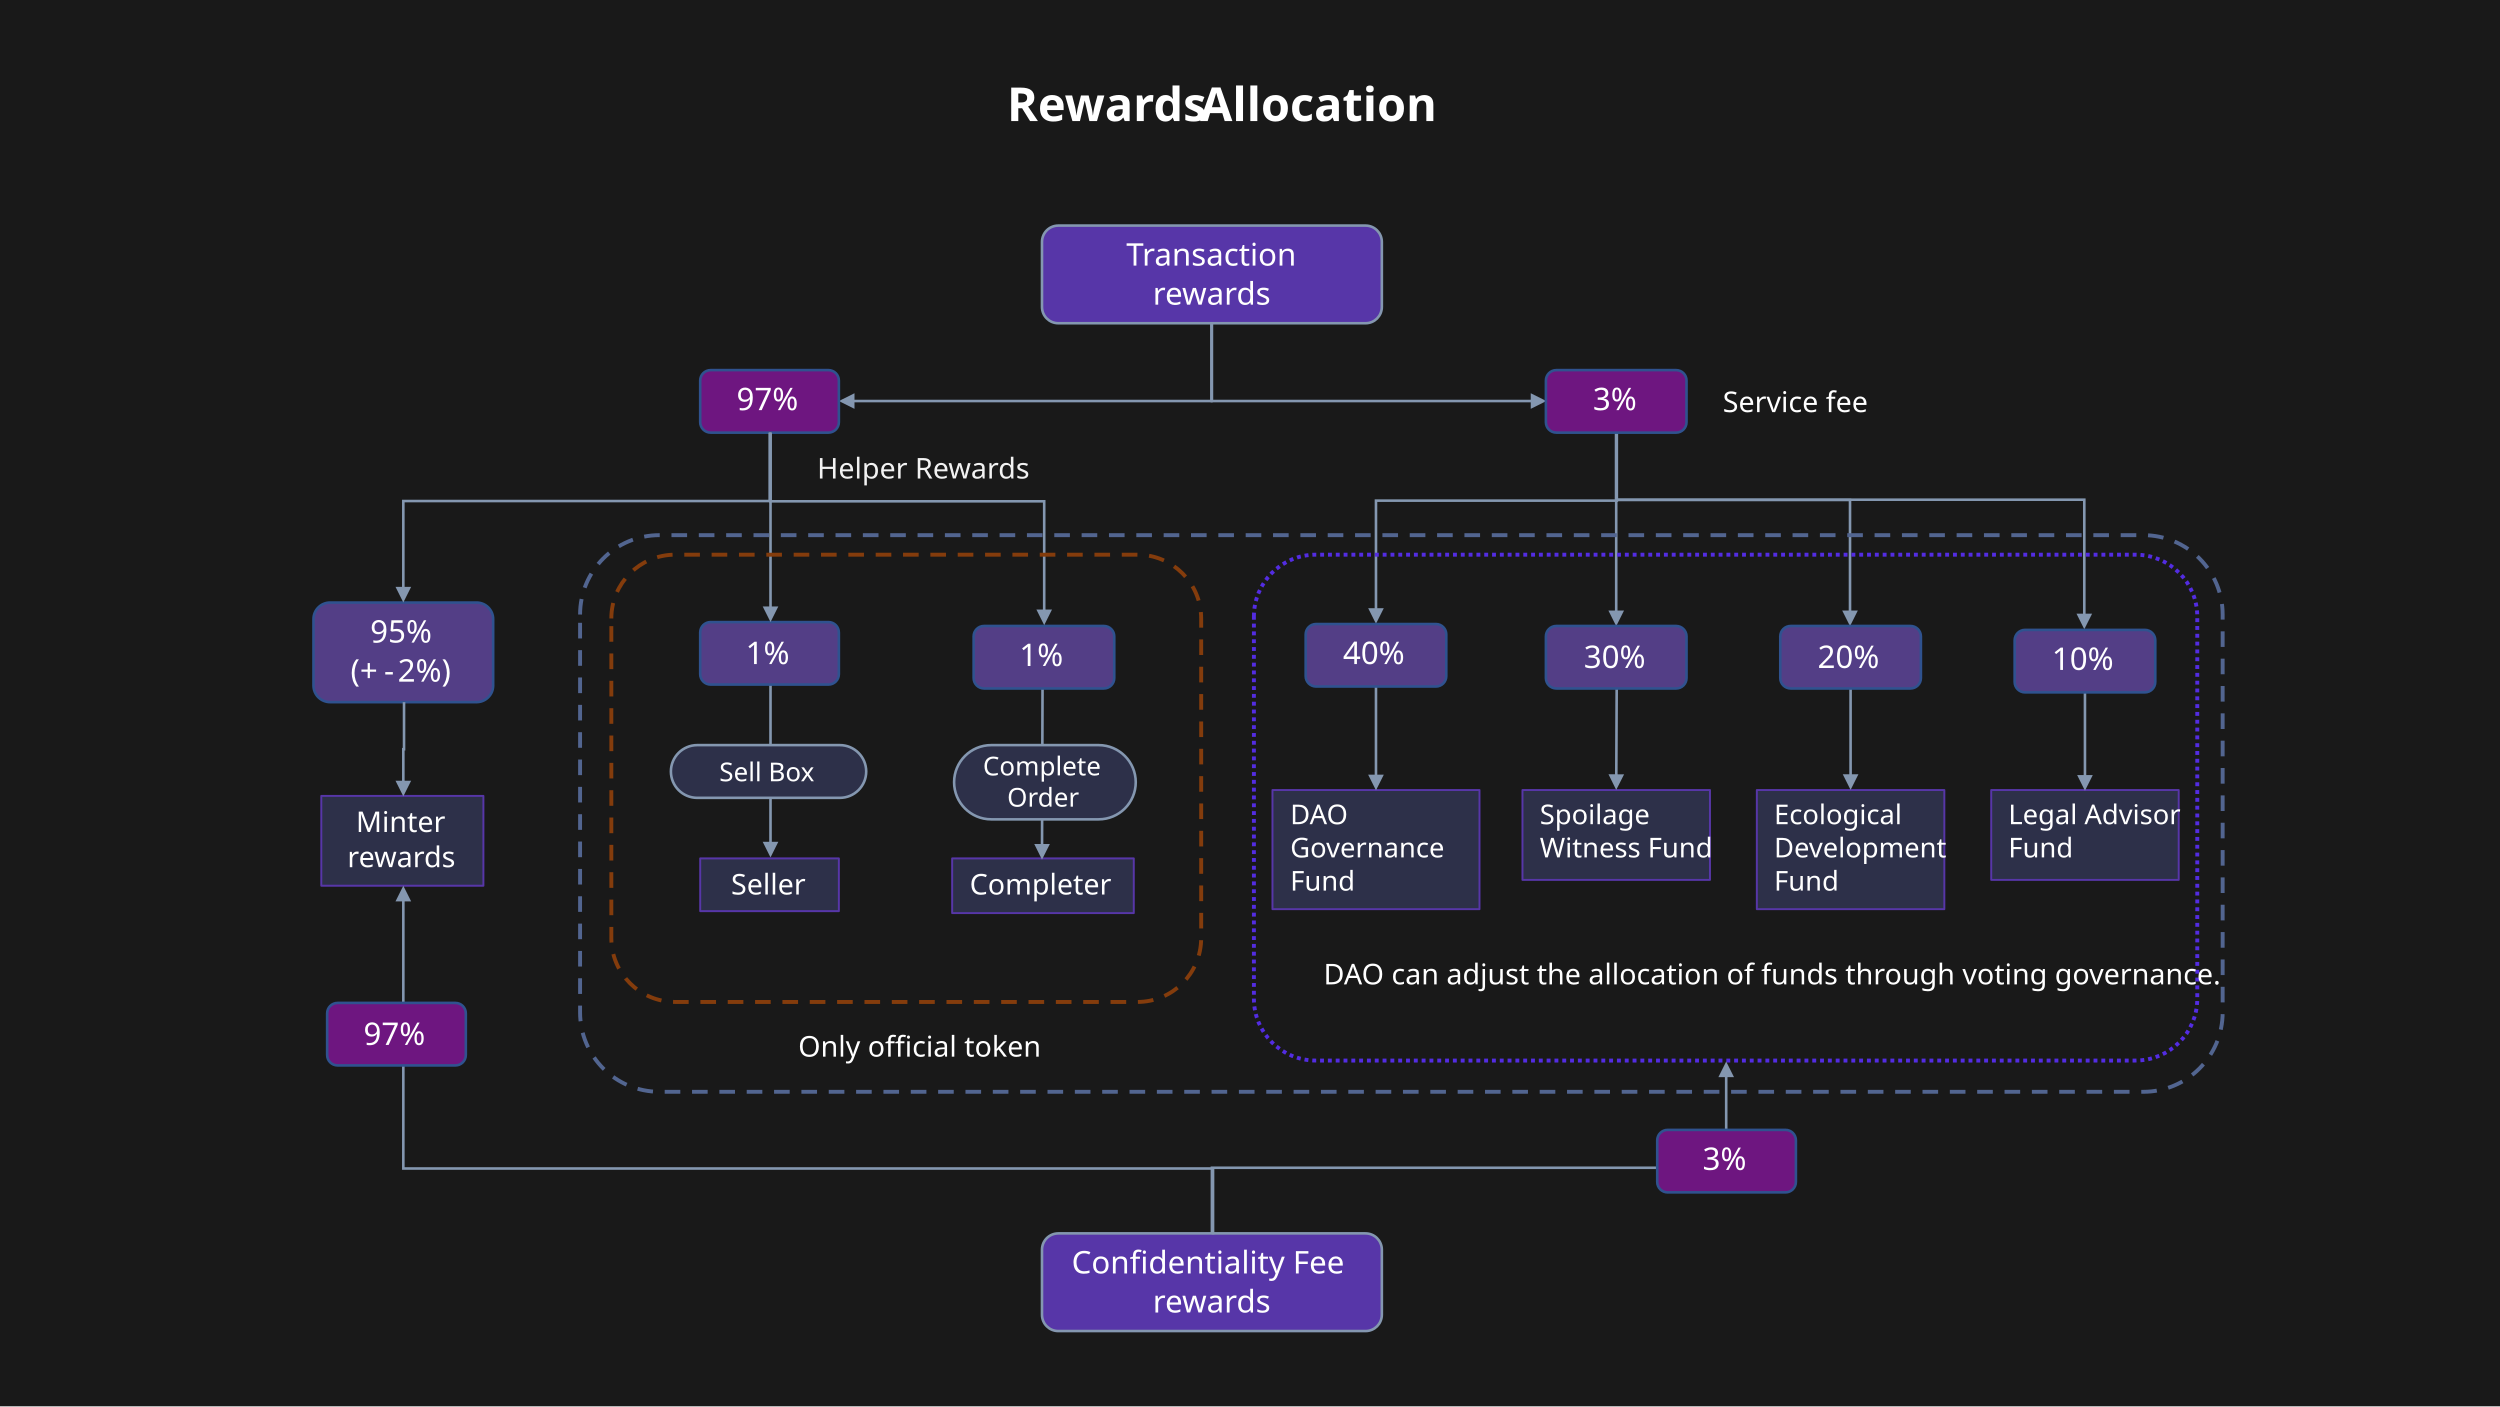
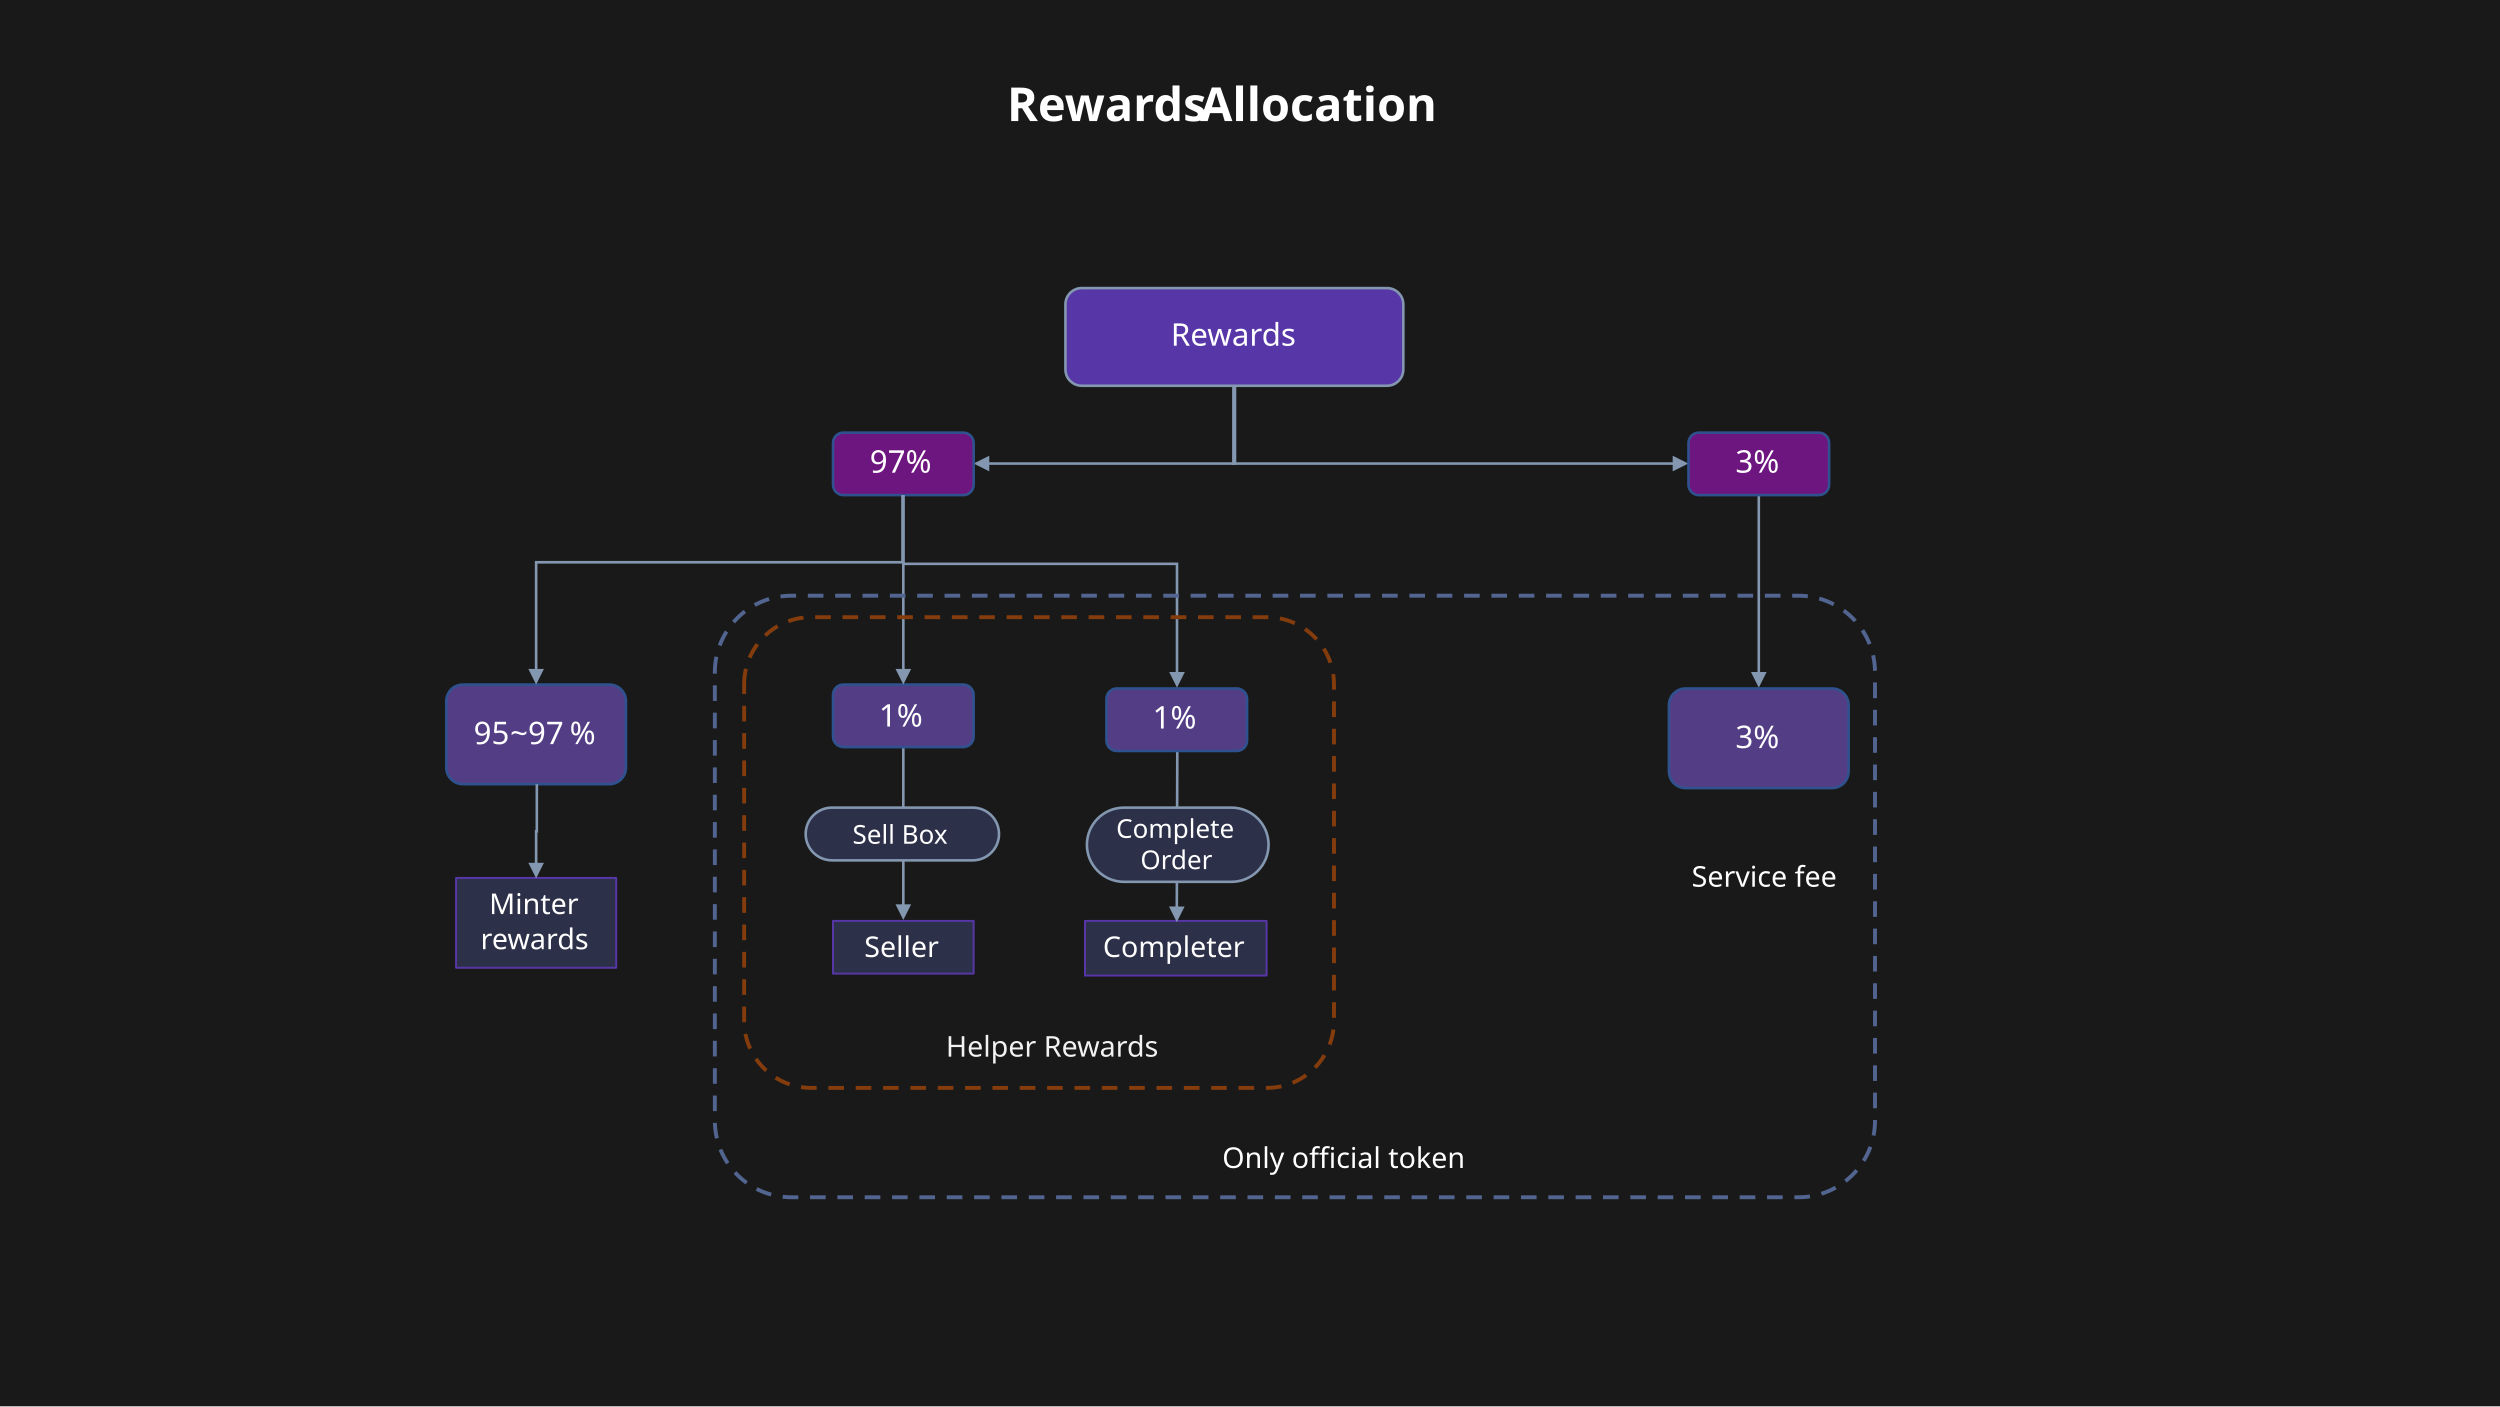
<svg xmlns="http://www.w3.org/2000/svg" width="1280" height="720" overflow="hidden">
  <g>
    <rect x="0" y="0" width="1280" height="720" fill="#191919" />
    <text fill="#FFFFFF" font-family="DengXian,DengXian_MSFontService,sans-serif" font-weight="700" font-size="24" transform="translate(515.583 62)">Rewards</text>
    <text fill="#FFFFFF" font-family="DengXian,DengXian_MSFontService,sans-serif" font-weight="700" font-size="24" transform="translate(614.416 62)">Allocation</text>
-     <rect x="164.5" y="407.5" width="83" height="46" stroke="#5736A8" stroke-linejoin="round" stroke-miterlimit="10" fill="#2D3049" />
-     <text fill="#FFFFFF" font-family="Microsoft YaHei,Microsoft YaHei_MSFontService,sans-serif" font-weight="400" font-size="14.667" transform="translate(182.259 426)">Minter</text>
-     <text fill="#FFFFFF" font-family="Microsoft YaHei,Microsoft YaHei_MSFontService,sans-serif" font-weight="400" font-size="14.667" transform="translate(177.839 444)">rewards</text>
-     <rect x="651.5" y="404.5" width="106" height="61" stroke="#5736A8" stroke-linejoin="round" stroke-miterlimit="10" fill="#2D3049" />
-     <text fill="#FFFFFF" font-family="Microsoft YaHei,Microsoft YaHei_MSFontService,sans-serif" font-weight="400" font-size="14" transform="translate(660.588 422)">DAO</text>
-     <text fill="#FFFFFF" font-family="Calibri,Calibri_MSFontService,sans-serif" font-weight="400" font-size="14" transform="translate(660.588 439)">Governance</text>
-     <text fill="#FFFFFF" font-family="Calibri,Calibri_MSFontService,sans-serif" font-weight="400" font-size="14" transform="translate(660.588 456)">Fund</text>
-     <rect x="779.5" y="404.5" width="96" height="46" stroke="#5736A8" stroke-linejoin="round" stroke-miterlimit="10" fill="#2D3049" />
-     <text fill="#FFFFFF" font-family="Calibri,Calibri_MSFontService,sans-serif" font-weight="400" font-size="14" transform="translate(788.361 422)">Spoilage</text>
-     <text fill="#FFFFFF" font-family="Calibri,Calibri_MSFontService,sans-serif" font-weight="400" font-size="14" transform="translate(788.361 439)">Witness Fund</text>
-     <rect x="899.5" y="404.5" width="96" height="61" stroke="#5736A8" stroke-linejoin="round" stroke-miterlimit="10" fill="#2D3049" />
-     <text fill="#FFFFFF" font-family="Calibri,Calibri_MSFontService,sans-serif" font-weight="400" font-size="14" transform="translate(908.314 422)">Ecological</text>
-     <text fill="#FFFFFF" font-family="Calibri,Calibri_MSFontService,sans-serif" font-weight="400" font-size="14" transform="translate(908.314 439)">Development</text>
-     <text fill="#FFFFFF" font-family="Calibri,Calibri_MSFontService,sans-serif" font-weight="400" font-size="14" transform="translate(908.314 456)">Fund</text>
-     <path d="M0-0.667 40.498-0.667 40.498 164.574 39.164 164.574 39.164 0 39.831 0.667 0 0.667ZM43.831 163.24 39.831 171.24 35.831 163.24Z" fill="#8497B0" transform="matrix(1.83697e-16 1 1 -1.83697e-16 620.5 165.5)" />
-     <path d="M620.9 165.5 620.9 205.998 436.167 205.998 436.167 204.665 620.233 204.665 619.566 205.331 619.566 165.5ZM437.5 209.331 429.5 205.331 437.5 201.331Z" fill="#8497B0" />
-     <path d="M0-0.667 35.154-0.667 35.154 119.707 34.487 119.041 92.426 119.041 92.426 120.374 33.82 120.374 33.82 0 34.487 0.667 0 0.667ZM91.092 115.707 99.092 119.707 91.092 123.707Z" fill="#8497B0" transform="matrix(1.83697e-16 1 1 -1.83697e-16 827.5 221.5)" />
-     <path d="M828.487 221.5 828.487 256.994 704.5 256.994 705.167 256.327 705.167 312.722 703.833 312.722 703.833 255.66 827.82 255.66 827.154 256.327 827.154 221.5ZM708.5 311.389 704.5 319.389 700.5 311.389Z" fill="#8497B0" />
-     <path d="M828.167 221.5 828.167 313.926 826.834 313.926 826.833 221.5ZM831.501 312.592 827.501 320.592 823.501 312.592Z" fill="#8497B0" />
-     <path d="M0.667-6.5853e-06 0.667 46.475-0.666 46.475-0.667 6.5853e-06ZM4 45.142 0.001 53.142-4 45.142Z" fill="#8497B0" transform="matrix(-1 0 0 1 704.501 351.5)" />
-     <path d="M0.667-0.003 0.882 45.269-0.452 45.275-0.667 0.003ZM4.209 43.919 0.247 51.938-3.791 43.957Z" fill="#8497B0" transform="matrix(-1 0 0 1 827.747 352.5)" />
-     <path d="M0.667-6.73793e-06 0.667 45.272-0.666 45.272-0.667 6.73793e-06ZM4 43.938 0.001 51.938-4 43.938Z" fill="#8497B0" transform="matrix(-1 0 0 1 947.501 352.5)" />
-     <rect x="1019.5" y="404.5" width="96" height="46" stroke="#5736A8" stroke-linejoin="round" stroke-miterlimit="10" fill="#2D3049" />
-     <text fill="#FFFFFF" font-family="Calibri,Calibri_MSFontService,sans-serif" font-weight="400" font-size="14" transform="translate(1028.27 422)">Legal Advisor</text>
-     <text fill="#FFFFFF" font-family="Calibri,Calibri_MSFontService,sans-serif" font-weight="400" font-size="14" transform="translate(1028.27 439)">Fund</text>
-     <path d="M0.667-6.95174e-06 0.667 43.674-0.666 43.674-0.667 6.95174e-06ZM4 42.341 0.001 50.341-4 42.341Z" fill="#8497B0" transform="matrix(-1 0 0 1 1067.5 354.5)" />
-     <path d="M0-0.667 35.012-0.667 35.012 239.66 34.345 238.993 94.023 238.993 94.023 240.327 33.679 240.327 33.679 0 34.345 0.667 0 0.667ZM92.69 235.66 100.69 239.66 92.69 243.66Z" fill="#8497B0" transform="matrix(1.83697e-16 1 1 -1.83697e-16 827.5 221.5)" />
-     <path d="M533.5 123.834C533.5 119.231 537.231 115.5 541.834 115.5L699.167 115.5C703.769 115.5 707.5 119.231 707.5 123.834L707.5 157.167C707.5 161.769 703.769 165.5 699.167 165.5L541.834 165.5C537.231 165.5 533.5 161.769 533.5 157.167Z" stroke="#8497B0" stroke-width="1.333" stroke-miterlimit="8" fill="#5736A8" fill-rule="evenodd" />
-     <text fill="#FFFFFF" font-family="Microsoft YaHei,Microsoft YaHei_MSFontService,sans-serif" font-weight="400" font-size="16" transform="translate(576.667 136)">Transaction</text>
-     <text fill="#FFFFFF" font-family="Microsoft YaHei,Microsoft YaHei_MSFontService,sans-serif" font-weight="400" font-size="16" transform="translate(590.227 156)">rewards</text>
-     <path d="M358.5 194.834C358.5 191.888 360.888 189.5 363.834 189.5L424.167 189.5C427.112 189.5 429.5 191.888 429.5 194.834L429.5 216.167C429.5 219.112 427.112 221.5 424.167 221.5L363.834 221.5C360.888 221.5 358.5 219.112 358.5 216.167Z" stroke="#2F528F" stroke-width="1.333" stroke-miterlimit="8" fill="#6E1680" fill-rule="evenodd" />
-     <text fill="#FFFFFF" font-family="Microsoft YaHei,Microsoft YaHei_MSFontService,sans-serif" font-weight="400" font-size="16" transform="translate(377.11 210)">97%</text>
-     <path d="M791.5 194.834C791.5 191.888 793.888 189.5 796.833 189.5L858.167 189.5C861.112 189.5 863.5 191.888 863.5 194.834L863.5 216.167C863.5 219.112 861.112 221.5 858.167 221.5L796.833 221.5C793.888 221.5 791.5 219.112 791.5 216.167Z" stroke="#2F528F" stroke-width="1.333" stroke-miterlimit="8" fill="#6E1680" fill-rule="evenodd" />
-     <text fill="#FFFFFF" font-family="Microsoft YaHei,Microsoft YaHei_MSFontService,sans-serif" font-weight="400" font-size="16" transform="translate(815.564 210)">3%</text>
-     <path d="M668.5 324.834C668.5 321.888 670.888 319.5 673.833 319.5L735.167 319.5C738.112 319.5 740.5 321.888 740.5 324.834L740.5 346.167C740.5 349.112 738.112 351.5 735.167 351.5L673.833 351.5C670.888 351.5 668.5 349.112 668.5 346.167Z" stroke="#2F528F" stroke-width="1.333" stroke-miterlimit="8" fill="#533E86" fill-rule="evenodd" />
-     <text fill="#FFFFFF" font-family="Microsoft YaHei,Microsoft YaHei_MSFontService,sans-serif" font-weight="400" font-size="16" transform="translate(687.577 340)">40%</text>
-     <path d="M791.5 325.834C791.5 322.888 793.888 320.5 796.833 320.5L858.167 320.5C861.112 320.5 863.5 322.888 863.5 325.834L863.5 347.167C863.5 350.112 861.112 352.5 858.167 352.5L796.833 352.5C793.888 352.5 791.5 350.112 791.5 347.167Z" stroke="#2F528F" stroke-width="1.333" stroke-miterlimit="8" fill="#533E86" fill-rule="evenodd" />
-     <text fill="#FFFFFF" font-family="Microsoft YaHei,Microsoft YaHei_MSFontService,sans-serif" font-weight="400" font-size="16" transform="translate(810.898 342)">30%</text>
-     <path d="M911.5 325.834C911.5 322.888 913.888 320.5 916.833 320.5L978.167 320.5C981.112 320.5 983.5 322.888 983.5 325.834L983.5 347.167C983.5 350.112 981.112 352.5 978.167 352.5L916.833 352.5C913.888 352.5 911.5 350.112 911.5 347.167Z" stroke="#2F528F" stroke-width="1.333" stroke-miterlimit="8" fill="#533E86" fill-rule="evenodd" />
-     <text fill="#FFFFFF" font-family="Microsoft YaHei,Microsoft YaHei_MSFontService,sans-serif" font-weight="400" font-size="16" transform="translate(930.604 342)">20%</text>
-     <path d="M1031.5 327.834C1031.5 324.888 1033.89 322.5 1036.83 322.5L1098.17 322.5C1101.11 322.5 1103.5 324.888 1103.5 327.834L1103.5 349.167C1103.5 352.112 1101.11 354.5 1098.17 354.5L1036.83 354.5C1033.89 354.5 1031.5 352.112 1031.5 349.167Z" stroke="#2F528F" stroke-width="1.333" stroke-miterlimit="8" fill="#533E86" fill-rule="evenodd" />
-     <text fill="#FFFFFF" font-family="Microsoft YaHei,Microsoft YaHei_MSFontService,sans-serif" font-weight="400" font-size="16" transform="translate(1050.56 343)">10%</text>
-     <path d="M160.5 317C160.5 312.306 164.306 308.5 169 308.5L244 308.5C248.694 308.5 252.5 312.306 252.5 317L252.5 351C252.5 355.694 248.694 359.5 244 359.5L169 359.5C164.306 359.5 160.5 355.694 160.5 351Z" stroke="#2F528F" stroke-width="1.333" stroke-miterlimit="8" fill="#533E86" fill-rule="evenodd" />
-     <text fill="#FFFFFF" font-family="Microsoft YaHei,Microsoft YaHei_MSFontService,sans-serif" font-weight="400" font-size="16" transform="translate(189.532 329)">95%</text>
-     <text fill="#FFFFFF" font-family="Microsoft YaHei,Microsoft YaHei_MSFontService,sans-serif" font-weight="400" font-size="16" transform="translate(179.452 349)">(+</text>
-     <text fill="#FFFFFF" font-family="Microsoft YaHei,Microsoft YaHei_MSFontService,sans-serif" font-weight="400" font-size="16" transform="translate(196.618 349)">-</text>
-     <text fill="#FFFFFF" font-family="Microsoft YaHei,Microsoft YaHei_MSFontService,sans-serif" font-weight="400" font-size="16" transform="translate(203.618 349)">2%)</text>
-     <rect x="487.5" y="439.5" width="93" height="28" stroke="#5736A8" stroke-linejoin="round" stroke-miterlimit="10" fill="#2D3049" />
-     <text fill="#FFFFFF" font-family="Microsoft YaHei,Microsoft YaHei_MSFontService,sans-serif" font-weight="400" font-size="14.667" transform="translate(496.464 458)">Completer</text>
-     <path d="M0.667-0.002 0.922 80.955-0.412 80.959-0.667 0.002ZM4.251 79.611 0.276 87.624-3.749 79.636Z" fill="#8497B0" transform="matrix(-1 0 0 1 533.776 352.5)" />
-     <path d="M498.5 325.834C498.5 322.888 500.888 320.5 503.834 320.5L565.167 320.5C568.112 320.5 570.5 322.888 570.5 325.834L570.5 347.167C570.5 350.112 568.112 352.5 565.167 352.5L503.834 352.5C500.888 352.5 498.5 350.112 498.5 347.167Z" stroke="#2F528F" stroke-width="1.333" stroke-miterlimit="8" fill="#533E86" fill-rule="evenodd" />
-     <text fill="#FFFFFF" font-family="Microsoft YaHei,Microsoft YaHei_MSFontService,sans-serif" font-weight="400" font-size="16" transform="translate(521.907 341)">1%</text>
-     <rect x="358.5" y="439.5" width="71" height="27" stroke="#5736A8" stroke-linejoin="round" stroke-miterlimit="10" fill="#2D3049" />
-     <text fill="#FFFFFF" font-family="Microsoft YaHei,Microsoft YaHei_MSFontService,sans-serif" font-weight="400" font-size="14.667" transform="translate(374.277 458)">Seller</text>
-     <path d="M395.167 350.5 395.167 432.344 393.833 432.344 393.833 350.5ZM398.5 431.01 394.5 439.01 390.5 431.01Z" fill="#8497B0" />
-     <path d="M358.5 323.834C358.5 320.888 360.888 318.5 363.834 318.5L424.167 318.5C427.112 318.5 429.5 320.888 429.5 323.834L429.5 345.167C429.5 348.112 427.112 350.5 424.167 350.5L363.834 350.5C360.888 350.5 358.5 348.112 358.5 345.167Z" stroke="#2F528F" stroke-width="1.333" stroke-miterlimit="8" fill="#533E86" fill-rule="evenodd" />
-     <text fill="#FFFFFF" font-family="Microsoft YaHei,Microsoft YaHei_MSFontService,sans-serif" font-weight="400" font-size="16" transform="translate(381.777 340)">1%</text>
-     <path d="M394.742 221.5 394.742 257.184 206.5 257.184 207.167 256.517 207.167 301.809 205.833 301.809 205.833 255.851 394.075 255.851 393.409 256.517 393.409 221.5ZM210.5 300.476 206.5 308.476 202.5 300.476Z" fill="#8497B0" />
-     <path d="M0-0.667 35.839-0.667 35.839 140.13 35.172 139.464 91.913 139.464 91.913 140.797 34.506 140.797 34.506 0 35.172 0.667 0 0.667ZM90.58 136.13 98.58 140.13 90.58 144.13Z" fill="#8497B0" transform="matrix(1.83697e-16 1 1 -1.83697e-16 394.5 221.5)" />
-     <path d="M0-0.667 49.164-0.667 49.164 0.001 48.498-0.666 90.329-0.666 90.329 0.667 47.831 0.667 47.831 0 48.498 0.667 0 0.667ZM88.995-3.999 96.995 0.001 88.995 4.001Z" fill="#8497B0" transform="matrix(1.83697e-16 1 1 -1.83697e-16 394.5 221.5)" />
-     <path d="M642 315.655C642 298.172 656.172 284 673.655 284L1093.35 284C1110.83 284 1125 298.172 1125 315.655L1125 511.345C1125 528.828 1110.83 543 1093.35 543L673.655 543C656.172 543 642 528.828 642 511.345Z" stroke="#532CE2" stroke-width="2" stroke-miterlimit="8" stroke-dasharray="2 2" fill="none" fill-rule="evenodd" />
-     <text fill="#FFFFFF" font-family="DengXian,DengXian_MSFontService,sans-serif" font-weight="400" font-size="14.667" transform="translate(677.653 504)">DAO can adjust the allocation of funds through voting governance.</text>
-     <text fill="#FFFFFF" font-family="DengXian,DengXian_MSFontService,sans-serif" font-weight="400" font-size="14.667" transform="translate(882.041 211)">Service fee</text>
-     <path d="M207.529 359.5 207.529 384.286 206.5 384.286 207.167 383.62 207.167 401.072 205.833 401.072 205.833 382.953 206.863 382.953 206.196 383.62 206.196 359.5ZM210.5 399.739 206.5 407.739 202.5 399.739Z" fill="#8497B0" />
-     <path d="M297 314.644C297 292.197 315.197 274 337.644 274L1097.36 274C1119.8 274 1138 292.197 1138 314.644L1138 518.356C1138 540.803 1119.8 559 1097.36 559L337.644 559C315.197 559 297 540.803 297 518.356Z" stroke="#526590" stroke-width="2" stroke-miterlimit="8" stroke-dasharray="8 6" fill="none" fill-rule="evenodd" />
-     <path d="M343.5 395C343.5 387.544 349.544 381.5 357 381.5L430 381.5C437.456 381.5 443.5 387.544 443.5 395L443.5 395C443.5 402.456 437.456 408.5 430 408.5L357 408.5C349.544 408.5 343.5 402.456 343.5 395Z" stroke="#8497B0" stroke-width="1.333" stroke-miterlimit="8" fill="#2D3049" fill-rule="evenodd" />
-     <text fill="#FFFFFF" font-family="Microsoft YaHei,Microsoft YaHei_MSFontService,sans-serif" font-weight="400" font-size="13.333" transform="translate(368.255 400)">Sell Box</text>
-     <path d="M488.5 400.5C488.5 390.007 497.007 381.5 507.5 381.5L562.5 381.5C572.994 381.5 581.5 390.007 581.5 400.5L581.5 400.5C581.5 410.994 572.993 419.5 562.5 419.5L507.5 419.5C497.007 419.5 488.5 410.993 488.5 400.5Z" stroke="#8497B0" stroke-width="1.333" stroke-miterlimit="8" fill="#2D3049" fill-rule="evenodd" />
-     <text fill="#FFFFFF" font-family="Microsoft YaHei,Microsoft YaHei_MSFontService,sans-serif" font-weight="400" font-size="13.333" transform="translate(503.239 397)">Complete</text>
-     <text fill="#FFFFFF" font-family="Microsoft YaHei,Microsoft YaHei_MSFontService,sans-serif" font-weight="400" font-size="13.333" transform="translate(515.653 413)">Order</text>
-     <path d="M533.5 639.834C533.5 635.231 537.231 631.5 541.834 631.5L699.167 631.5C703.769 631.5 707.5 635.231 707.5 639.834L707.5 673.167C707.5 677.769 703.769 681.5 699.167 681.5L541.834 681.5C537.231 681.5 533.5 677.769 533.5 673.167Z" stroke="#8497B0" stroke-width="1.333" stroke-miterlimit="8" fill="#5736A8" fill-rule="evenodd" />
-     <text fill="#FFFFFF" font-family="Microsoft YaHei,Microsoft YaHei_MSFontService,sans-serif" font-weight="400" font-size="16" transform="translate(548.667 652)">Confidentiality Fee</text>
-     <text fill="#FFFFFF" font-family="Microsoft YaHei,Microsoft YaHei_MSFontService,sans-serif" font-weight="400" font-size="16" transform="translate(590.227 672)">rewards</text>
-     <path d="M619.833 631.6 619.833 597.236 883.81 597.236 883.144 597.902 883.144 550.167 884.477 550.167 884.477 598.569 620.5 598.569 621.167 597.902 621.167 631.6ZM879.81 551.5 883.81 543.5 887.81 551.5Z" fill="#8497B0" />
-     <path d="M0-0.667 34.392-0.667 34.392 414.578 33.726 413.911 171.844 413.911 171.844 415.244 33.059 415.244 33.059 0 33.726 0.667 0 0.667ZM170.51 410.578 178.51 414.578 170.51 418.578Z" fill="#8497B0" transform="matrix(-1.83697e-16 -1 -1 1.83697e-16 621.078 632.01)" />
-     <path d="M167.5 518.834C167.5 515.888 169.888 513.5 172.834 513.5L233.167 513.5C236.112 513.5 238.5 515.888 238.5 518.834L238.5 540.167C238.5 543.112 236.112 545.5 233.167 545.5L172.834 545.5C169.888 545.5 167.5 543.112 167.5 540.167Z" stroke="#2F528F" stroke-width="1.333" stroke-miterlimit="8" fill="#6E1680" fill-rule="evenodd" />
-     <text fill="#FFFFFF" font-family="Microsoft YaHei,Microsoft YaHei_MSFontService,sans-serif" font-weight="400" font-size="16" transform="translate(186.113 535)">97%</text>
-     <path d="M848.5 583.834C848.5 580.888 850.888 578.5 853.833 578.5L914.167 578.5C917.112 578.5 919.5 580.888 919.5 583.834L919.5 605.167C919.5 608.112 917.112 610.5 914.167 610.5L853.833 610.5C850.888 610.5 848.5 608.112 848.5 605.167Z" stroke="#2F528F" stroke-width="1.333" stroke-miterlimit="8" fill="#6E1680" fill-rule="evenodd" />
-     <text fill="#FFFFFF" font-family="Microsoft YaHei,Microsoft YaHei_MSFontService,sans-serif" font-weight="400" font-size="16" transform="translate(871.727 599)">3%</text>
-     <text fill="#FFFFFF" font-family="DengXian,DengXian_MSFontService,sans-serif" font-weight="400" font-size="14.667" transform="translate(408.677 541)">Only official token</text>
-     <path d="M313 316.658C313 298.621 327.621 284 345.658 284L582.342 284C600.379 284 615 298.621 615 316.658L615 480.342C615 498.379 600.379 513 582.342 513L345.658 513C327.621 513 313 498.379 313 480.342Z" stroke="#843C0C" stroke-width="2" stroke-miterlimit="8" stroke-dasharray="8 6" fill="none" fill-rule="evenodd" />
-     <text fill="#F2F2F2" font-family="DengXian,DengXian_MSFontService,sans-serif" font-weight="400" font-size="14.667" transform="translate(418.371 245)">Helper Rewards</text>
+     <rect x="233.5" y="449.5" width="82" height="46" stroke="#5736A8" stroke-linejoin="round" stroke-miterlimit="10" fill="#2D3049" />
+     <text fill="#FFFFFF" font-family="Microsoft YaHei,Microsoft YaHei_MSFontService,sans-serif" font-weight="400" font-size="14.667" transform="translate(250.473 468)">Minter</text>
+     <text fill="#FFFFFF" font-family="Microsoft YaHei,Microsoft YaHei_MSFontService,sans-serif" font-weight="400" font-size="14.667" transform="translate(246.053 486)">rewards</text>
+     <path d="M0-0.667 40.498-0.667 40.498 226.251 39.164 226.251 39.164 0 39.831 0.667 0 0.667ZM43.831 224.918 39.831 232.918 35.831 224.918Z" fill="#8497B0" transform="matrix(1.83697e-16 1 1 -1.83697e-16 631.5 197.5)" />
+     <path d="M632.979 197.5 632.979 237.998 505.167 237.998 505.167 236.665 632.313 236.665 631.646 237.331 631.646 197.5ZM506.5 241.331 498.5 237.331 506.5 233.331Z" fill="#8497B0" />
+     <path d="M901.167 253.5 901.167 345.414 899.833 345.414 899.833 253.5ZM904.5 344.08 900.5 352.08 896.5 344.08Z" fill="#8497B0" />
+     <path d="M545.5 155.834C545.5 151.231 549.231 147.5 553.834 147.5L710.167 147.5C714.769 147.5 718.5 151.231 718.5 155.834L718.5 189.167C718.5 193.769 714.769 197.5 710.167 197.5L553.834 197.5C549.231 197.5 545.5 193.769 545.5 189.167Z" stroke="#8497B0" stroke-width="1.333" stroke-miterlimit="8" fill="#5736A8" fill-rule="evenodd" />
+     <text fill="#FFFFFF" font-family="Microsoft YaHei,Microsoft YaHei_MSFontService,sans-serif" font-weight="400" font-size="16" transform="translate(599.484 177)">Rewards</text>
+     <path d="M426.5 226.834C426.5 223.888 428.888 221.5 431.834 221.5L493.167 221.5C496.112 221.5 498.5 223.888 498.5 226.834L498.5 248.167C498.5 251.112 496.112 253.5 493.167 253.5L431.834 253.5C428.888 253.5 426.5 251.112 426.5 248.167Z" stroke="#2F528F" stroke-width="1.333" stroke-miterlimit="8" fill="#6E1680" fill-rule="evenodd" />
+     <text fill="#FFFFFF" font-family="Microsoft YaHei,Microsoft YaHei_MSFontService,sans-serif" font-weight="400" font-size="16" transform="translate(445.324 242)">97%</text>
+     <path d="M864.5 226.834C864.5 223.888 866.888 221.5 869.833 221.5L931.167 221.5C934.112 221.5 936.5 223.888 936.5 226.834L936.5 248.167C936.5 251.112 934.112 253.5 931.167 253.5L869.833 253.5C866.888 253.5 864.5 251.112 864.5 248.167Z" stroke="#2F528F" stroke-width="1.333" stroke-miterlimit="8" fill="#6E1680" fill-rule="evenodd" />
+     <text fill="#FFFFFF" font-family="Microsoft YaHei,Microsoft YaHei_MSFontService,sans-serif" font-weight="400" font-size="16" transform="translate(888.535 242)">3%</text>
+     <path d="M228.5 359C228.5 354.306 232.306 350.5 237 350.5L312 350.5C316.694 350.5 320.5 354.306 320.5 359L320.5 393C320.5 397.694 316.694 401.5 312 401.5L237 401.5C232.306 401.5 228.5 397.694 228.5 393Z" stroke="#2F528F" stroke-width="1.333" stroke-miterlimit="8" fill="#533E86" fill-rule="evenodd" />
+     <text fill="#FFFFFF" font-family="Microsoft YaHei,Microsoft YaHei_MSFontService,sans-serif" font-weight="400" font-size="16" transform="translate(242.499 381)">95</text>
+     <text fill="#FFFFFF" font-family="Microsoft YaHei,Microsoft YaHei_MSFontService,sans-serif" font-weight="400" font-size="16" transform="translate(261.166 381)">~97</text>
+     <text fill="#FFFFFF" font-family="Microsoft YaHei,Microsoft YaHei_MSFontService,sans-serif" font-weight="400" font-size="16" transform="translate(291.666 381)">%</text>
+     <rect x="555.5" y="471.5" width="93" height="28" stroke="#5736A8" stroke-linejoin="round" stroke-miterlimit="10" fill="#2D3049" />
+     <text fill="#FFFFFF" font-family="Microsoft YaHei,Microsoft YaHei_MSFontService,sans-serif" font-weight="400" font-size="14.667" transform="translate(564.679 490)">Completer</text>
+     <path d="M0.667-0.002 0.922 80.955-0.412 80.959-0.667 0.002ZM4.251 79.611 0.276 87.624-3.749 79.636Z" fill="#8497B0" transform="matrix(-1 0 0 1 602.776 384.5)" />
+     <path d="M566.5 357.834C566.5 354.888 568.888 352.5 571.833 352.5L633.167 352.5C636.112 352.5 638.5 354.888 638.5 357.834L638.5 379.167C638.5 382.112 636.112 384.5 633.167 384.5L571.833 384.5C568.888 384.5 566.5 382.112 566.5 379.167Z" stroke="#2F528F" stroke-width="1.333" stroke-miterlimit="8" fill="#533E86" fill-rule="evenodd" />
+     <text fill="#FFFFFF" font-family="Microsoft YaHei,Microsoft YaHei_MSFontService,sans-serif" font-weight="400" font-size="16" transform="translate(590.121 373)">1%</text>
+     <rect x="426.5" y="471.5" width="72" height="27" stroke="#5736A8" stroke-linejoin="round" stroke-miterlimit="10" fill="#2D3049" />
+     <text fill="#FFFFFF" font-family="Microsoft YaHei,Microsoft YaHei_MSFontService,sans-serif" font-weight="400" font-size="14.667" transform="translate(442.492 490)">Seller</text>
+     <path d="M463.167 382.5 463.167 464.344 461.833 464.344 461.833 382.5ZM466.5 463.01 462.5 471.01 458.5 463.01Z" fill="#8497B0" />
+     <path d="M426.5 355.834C426.5 352.888 428.888 350.5 431.834 350.5L493.167 350.5C496.112 350.5 498.5 352.888 498.5 355.834L498.5 377.167C498.5 380.112 496.112 382.5 493.167 382.5L431.834 382.5C428.888 382.5 426.5 380.112 426.5 377.167Z" stroke="#2F528F" stroke-width="1.333" stroke-miterlimit="8" fill="#533E86" fill-rule="evenodd" />
+     <text fill="#FFFFFF" font-family="Microsoft YaHei,Microsoft YaHei_MSFontService,sans-serif" font-weight="400" font-size="16" transform="translate(449.992 372)">1%</text>
+     <path d="M462.742 253.5 462.742 288.547 274.5 288.547 275.167 287.88 275.167 343.829 273.833 343.829 273.833 287.213 462.075 287.213 461.409 287.88 461.409 253.5ZM278.5 342.495 274.5 350.495 270.5 342.495Z" fill="#8497B0" />
+     <path d="M0-0.667 35.839-0.667 35.839 140.13 35.172 139.464 91.913 139.464 91.913 140.797 34.506 140.797 34.506 0 35.172 0.667 0 0.667ZM90.58 136.13 98.58 140.13 90.58 144.13Z" fill="#8497B0" transform="matrix(1.83697e-16 1 1 -1.83697e-16 462.5 253.5)" />
+     <path d="M0-0.667 49.164-0.667 49.164 0.001 48.498-0.666 90.329-0.666 90.329 0.667 47.831 0.667 47.831 0 48.498 0.667 0 0.667ZM88.995-3.999 96.995 0.001 88.995 4.001Z" fill="#8497B0" transform="matrix(1.83697e-16 1 1 -1.83697e-16 462.5 253.5)" />
+     <text fill="#FFFFFF" font-family="DengXian,DengXian_MSFontService,sans-serif" font-weight="400" font-size="14.667" transform="translate(866.105 454)">Service fee</text>
+     <path d="M275.529 401.5 275.529 426.286 274.5 426.286 275.167 425.62 275.167 443.072 273.833 443.072 273.833 424.953 274.863 424.953 274.196 425.62 274.196 401.5ZM278.5 441.739 274.5 449.739 270.5 441.739Z" fill="#8497B0" />
+     <path d="M412.5 427C412.5 419.544 418.544 413.5 426 413.5L498 413.5C505.456 413.5 511.5 419.544 511.5 427L511.5 427C511.5 434.456 505.456 440.5 498 440.5L426 440.5C418.544 440.5 412.5 434.456 412.5 427Z" stroke="#8497B0" stroke-width="1.333" stroke-miterlimit="8" fill="#2D3049" fill-rule="evenodd" />
+     <text fill="#FFFFFF" font-family="Microsoft YaHei,Microsoft YaHei_MSFontService,sans-serif" font-weight="400" font-size="13.333" transform="translate(436.469 432)">Sell Box</text>
+     <path d="M556.5 432.5C556.5 422.007 565.007 413.5 575.5 413.5L630.5 413.5C640.994 413.5 649.5 422.007 649.5 432.5L649.5 432.5C649.5 442.994 640.993 451.5 630.5 451.5L575.5 451.5C565.007 451.5 556.5 442.993 556.5 432.5Z" stroke="#8497B0" stroke-width="1.333" stroke-miterlimit="8" fill="#2D3049" fill-rule="evenodd" />
+     <text fill="#FFFFFF" font-family="Microsoft YaHei,Microsoft YaHei_MSFontService,sans-serif" font-weight="400" font-size="13.333" transform="translate(571.454 429)">Complete</text>
+     <text fill="#FFFFFF" font-family="Microsoft YaHei,Microsoft YaHei_MSFontService,sans-serif" font-weight="400" font-size="13.333" transform="translate(583.867 445)">Order</text>
+     <text fill="#FFFFFF" font-family="DengXian,DengXian_MSFontService,sans-serif" font-weight="400" font-size="14.667" transform="translate(625.78 598)">Only official token</text>
+     <path d="M381 350.369C381 331.388 396.388 316 415.369 316L648.631 316C667.612 316 683 331.388 683 350.369L683 522.631C683 541.612 667.612 557 648.631 557L415.369 557C396.388 557 381 541.612 381 522.631Z" stroke="#843C0C" stroke-width="2" stroke-miterlimit="8" stroke-dasharray="8 6" fill="none" fill-rule="evenodd" />
+     <text fill="#F2F2F2" font-family="DengXian,DengXian_MSFontService,sans-serif" font-weight="400" font-size="14.667" transform="translate(484.296 541)">Helper Rewards</text>
+     <path d="M854.5 361C854.5 356.306 858.306 352.5 863 352.5L938 352.5C942.694 352.5 946.5 356.306 946.5 361L946.5 395C946.5 399.694 942.694 403.5 938 403.5L863 403.5C858.306 403.5 854.5 399.694 854.5 395Z" stroke="#2F528F" stroke-width="1.333" stroke-miterlimit="8" fill="#533E86" fill-rule="evenodd" />
+     <text fill="#FFFFFF" font-family="Microsoft YaHei,Microsoft YaHei_MSFontService,sans-serif" font-weight="400" font-size="16" transform="translate(888.535 383)">3%</text>
+     <path d="M366 344.215C366 322.557 383.557 305 405.215 305L920.785 305C942.443 305 960 322.557 960 344.215L960 573.785C960 595.443 942.443 613 920.785 613L405.215 613C383.557 613 366 595.443 366 573.785Z" stroke="#526590" stroke-width="2" stroke-miterlimit="8" stroke-dasharray="8 6" fill="none" fill-rule="evenodd" />
  </g>
</svg>
